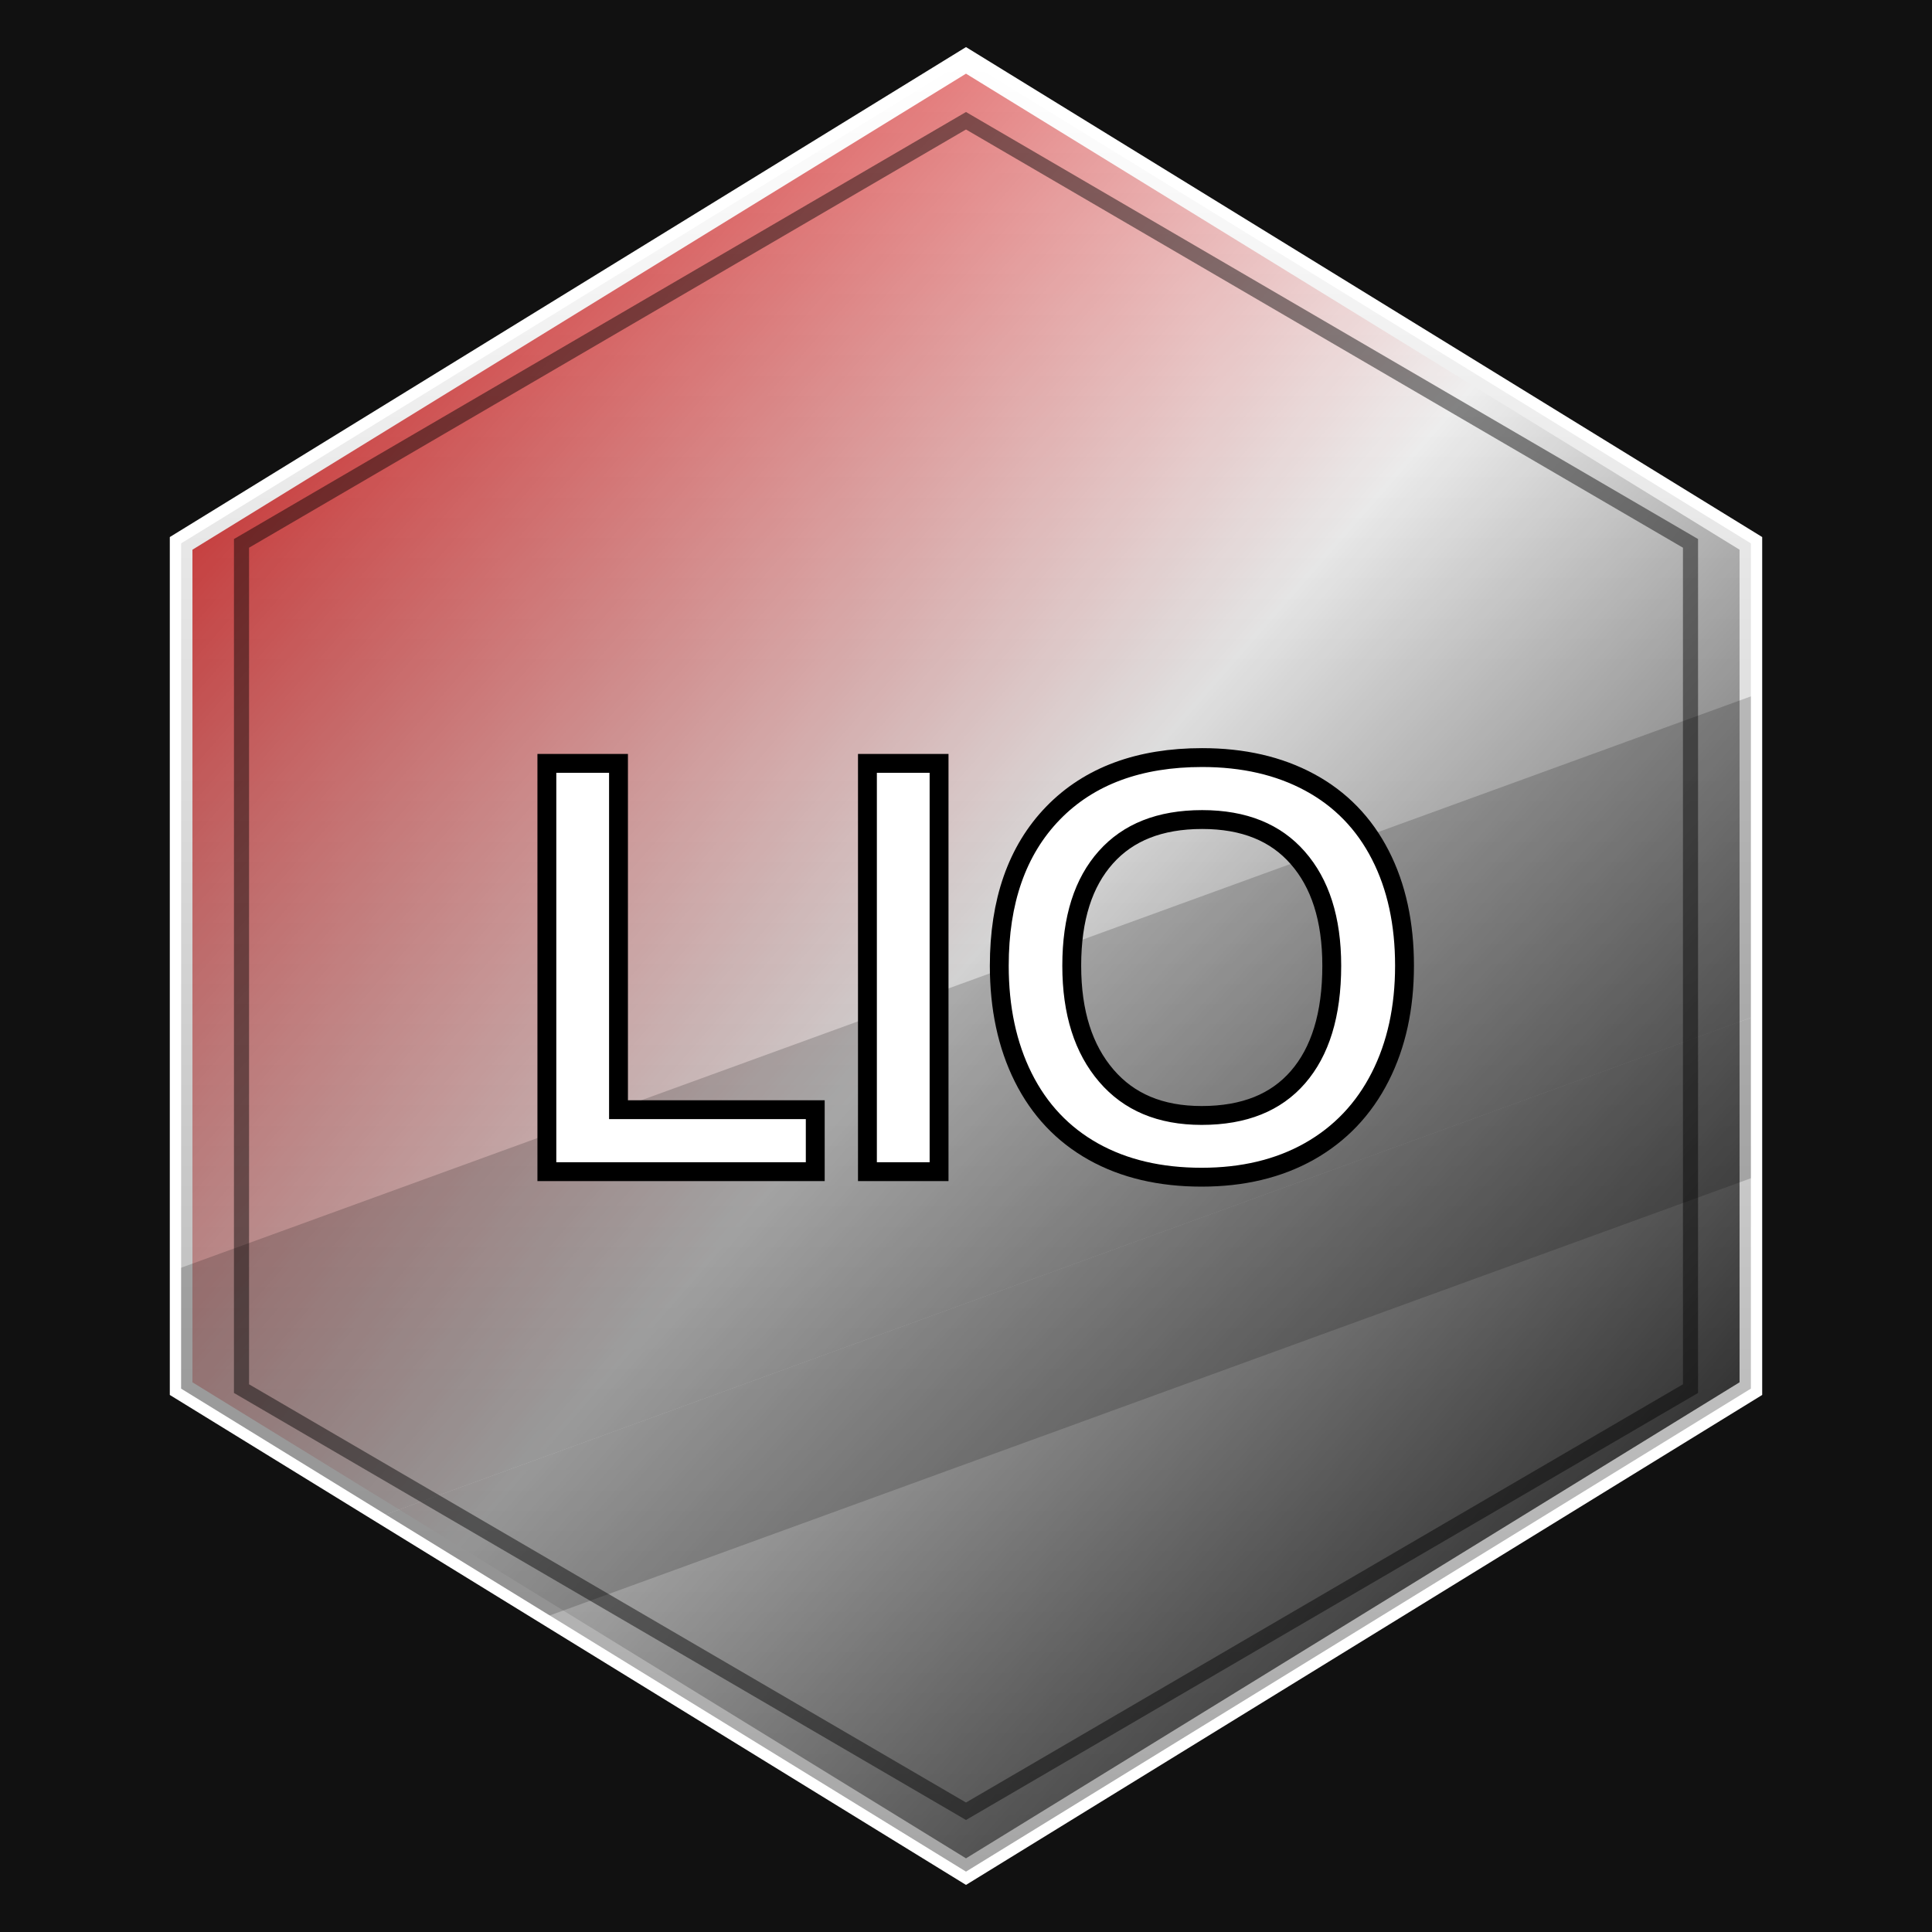
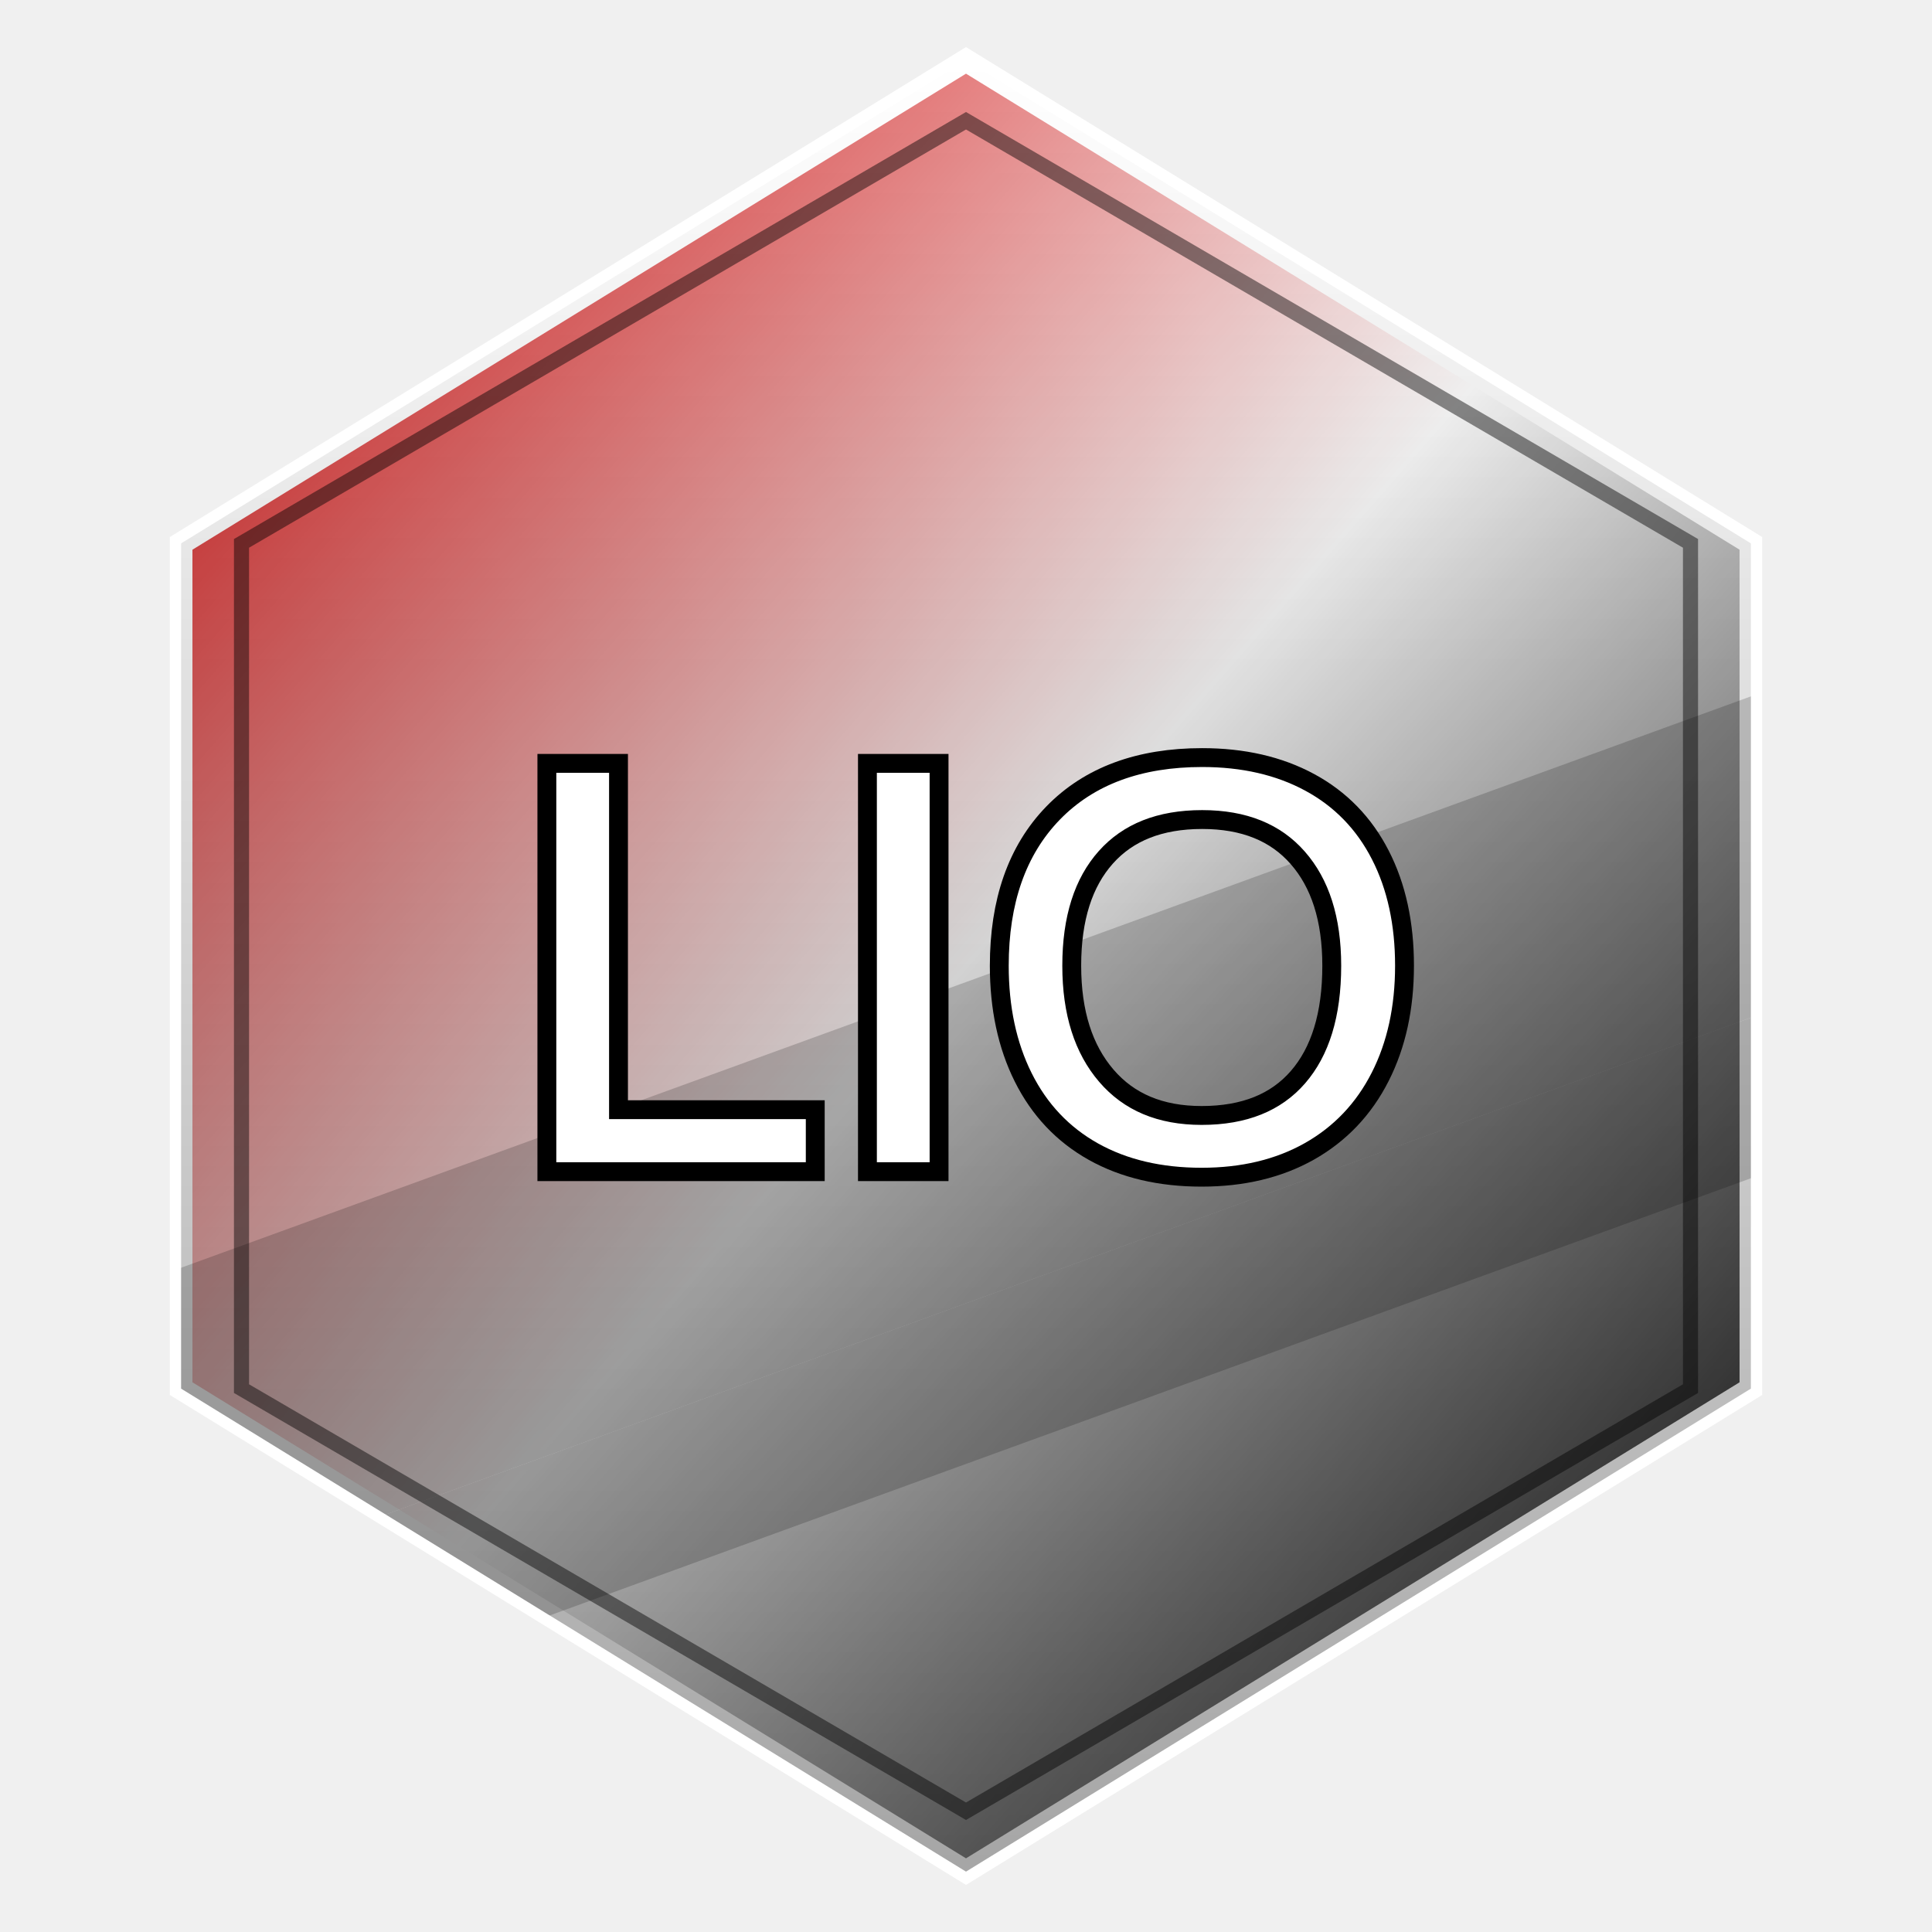
<svg xmlns="http://www.w3.org/2000/svg" width="512" height="512" viewBox="0 0 512 512" version="1.1">
  <defs>
    <linearGradient id="bgGrad" x1="0%" y1="0%" x2="100%" y2="100%">
      <stop offset="0%" stop-color="#CC0000" />
      <stop offset="50%" stop-color="#FFFFFF" />
      <stop offset="100%" stop-color="#000000" />
    </linearGradient>
    <linearGradient id="innerGrad" x1="0%" y1="0%" x2="0%" y2="100%">
      <stop offset="0%" stop-color="#000000" stop-opacity="0.0" />
      <stop offset="100%" stop-color="#000000" stop-opacity="0.35" />
    </linearGradient>
    <clipPath id="hexClip">
      <polygon points="         256,16         464,144         464,368         256,496         48,368         48,144       " />
    </clipPath>
  </defs>
-   <rect width="512" height="512" fill="#111111" />
  <polygon points="256,16 464,144 464,368 256,496 48,368 48,144" fill="url(#bgGrad)" stroke="#ffffff" stroke-width="6" />
  <polygon points="256,32 448,144 448,368 256,480 64,368 64,144" fill="none" stroke="#000000" stroke-opacity="0.45" stroke-width="4" />
  <polygon points="256,16 464,144 464,368 256,496 48,368 48,144" fill="url(#innerGrad)" clip-path="url(#hexClip)" />
  <g opacity="0.18" clip-path="url(#hexClip)">
    <rect x="-50" y="260" width="612" height="80" fill="#000000" transform="rotate(-20 256 256)" />
    <rect x="-80" y="340" width="612" height="40" fill="#000000" transform="rotate(-20 256 256)" />
  </g>
  <text x="256" y="256" font-family="Arial Black, Arial, sans-serif" font-size="150" fill="#ffffff" text-anchor="middle" dominant-baseline="central" paint-order="stroke" stroke="#000000" stroke-width="10">
    LIO
  </text>
</svg>
